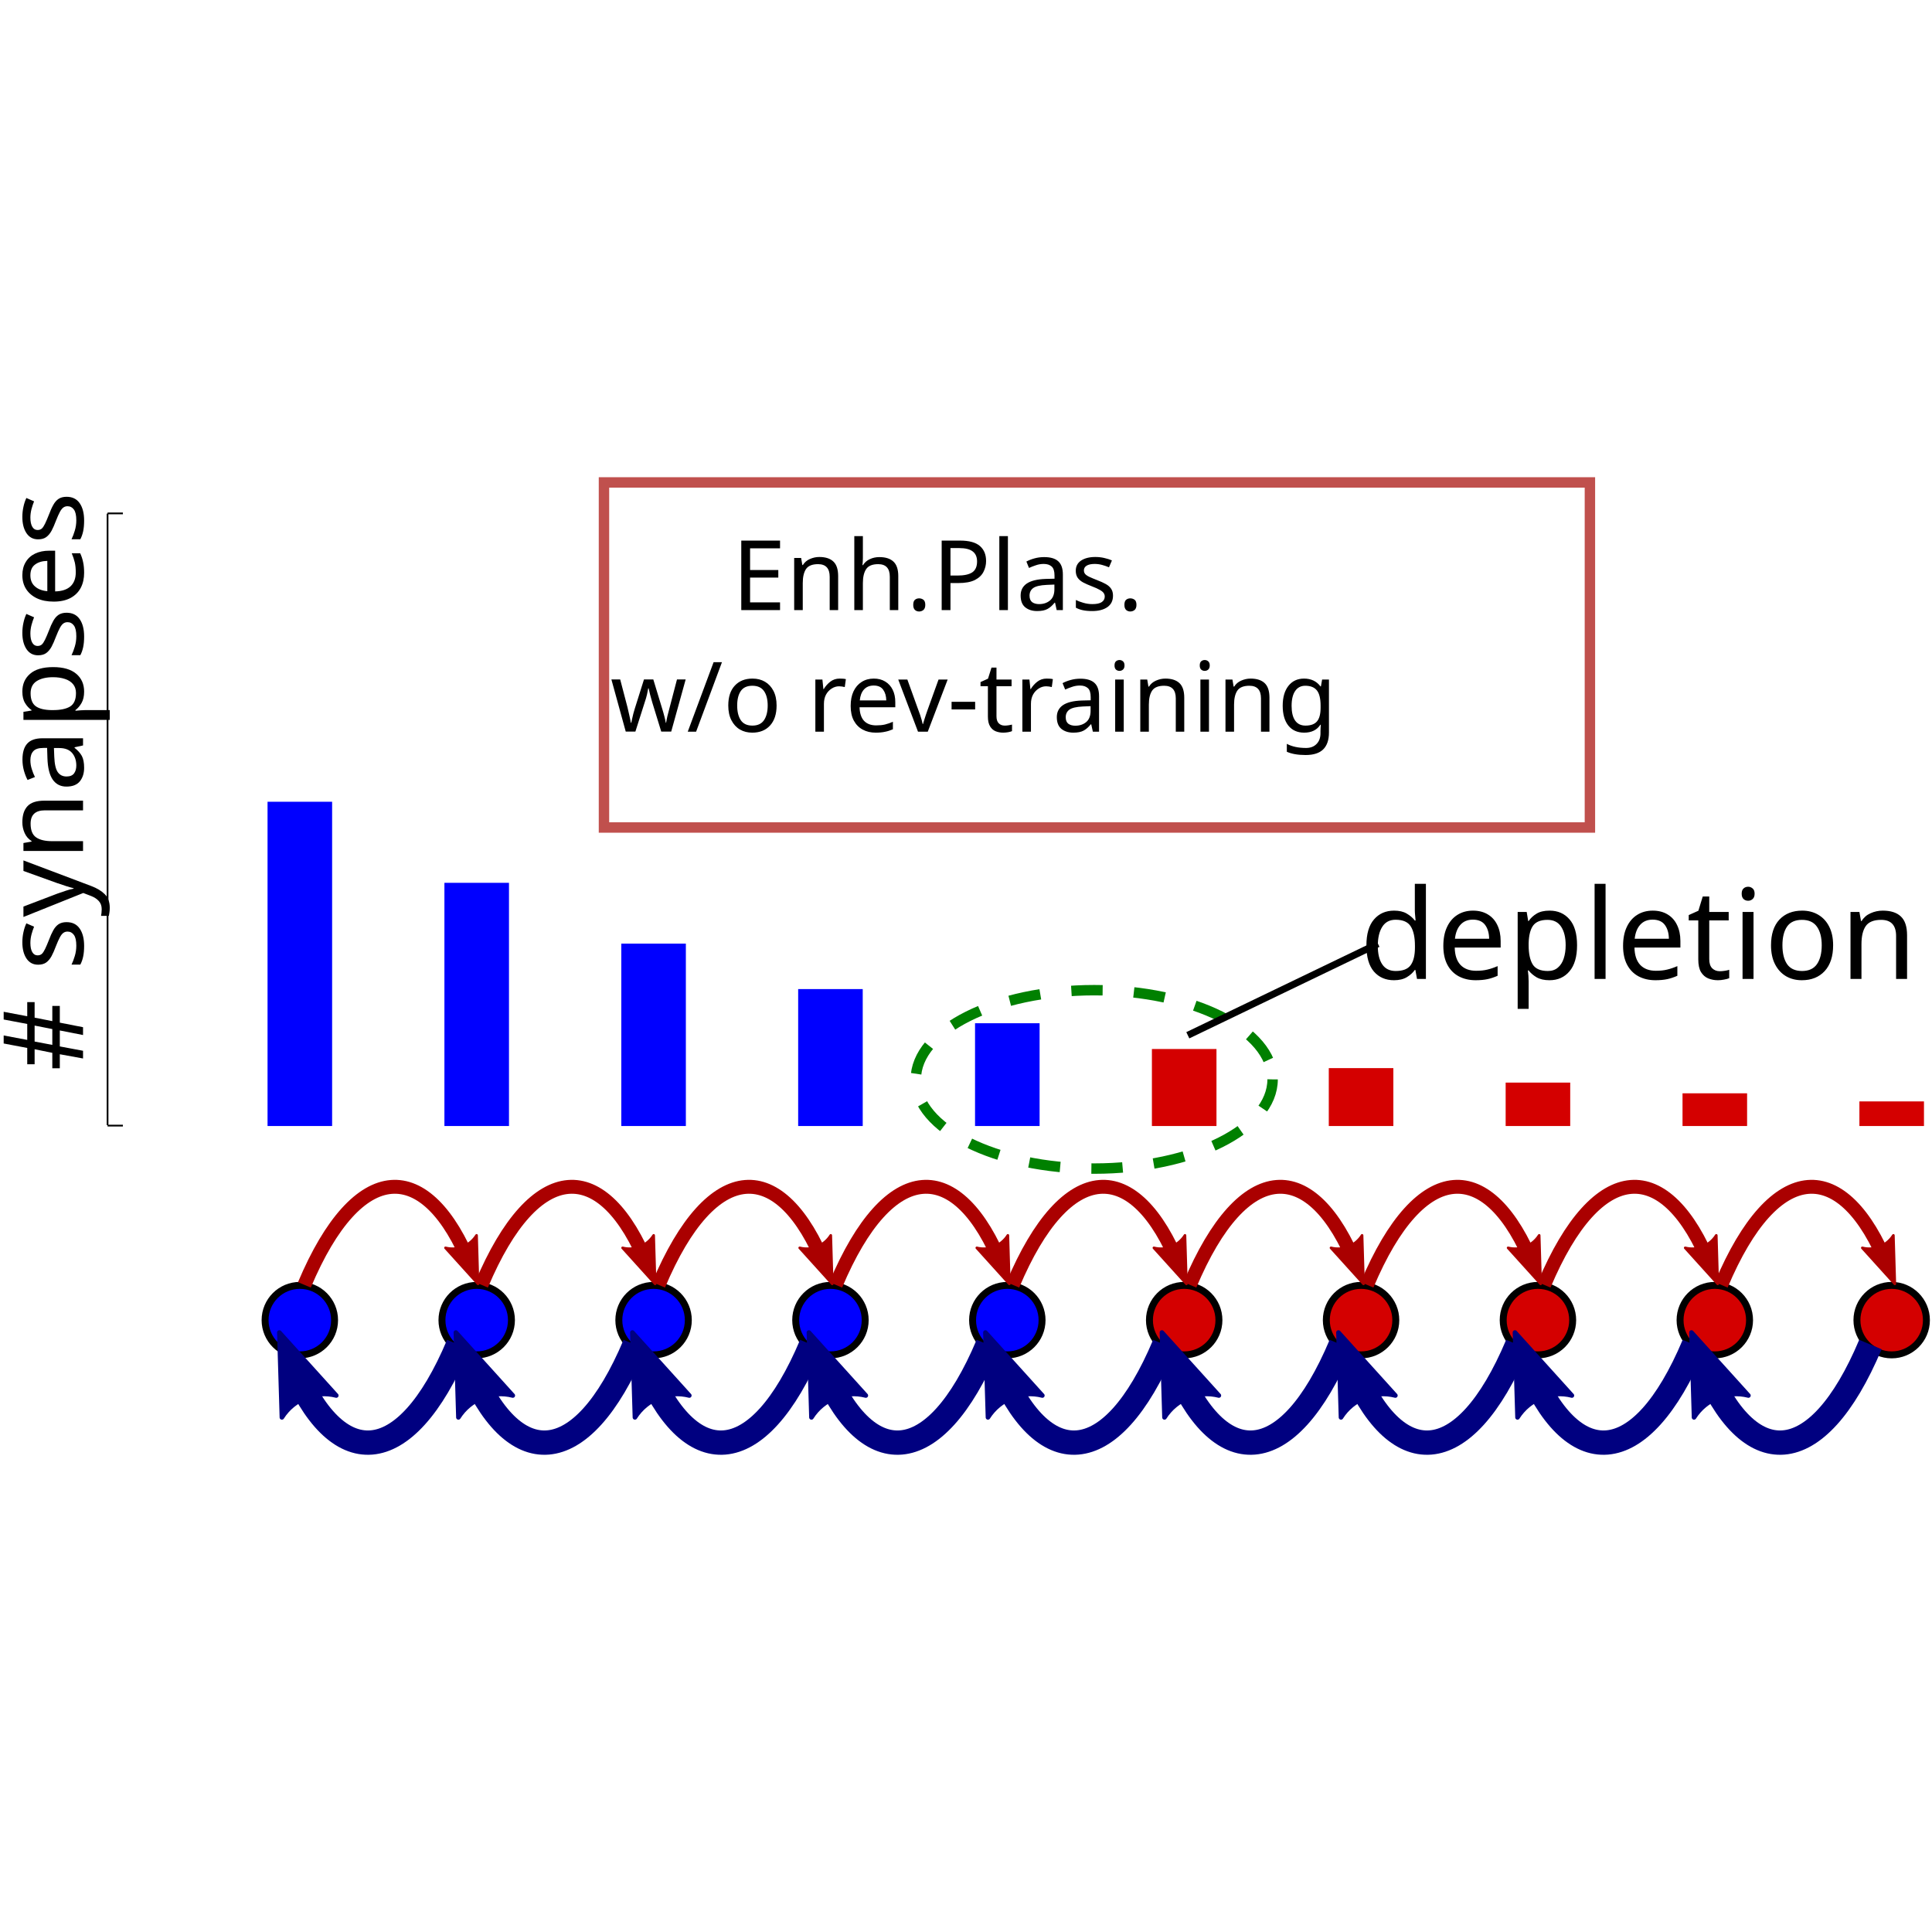
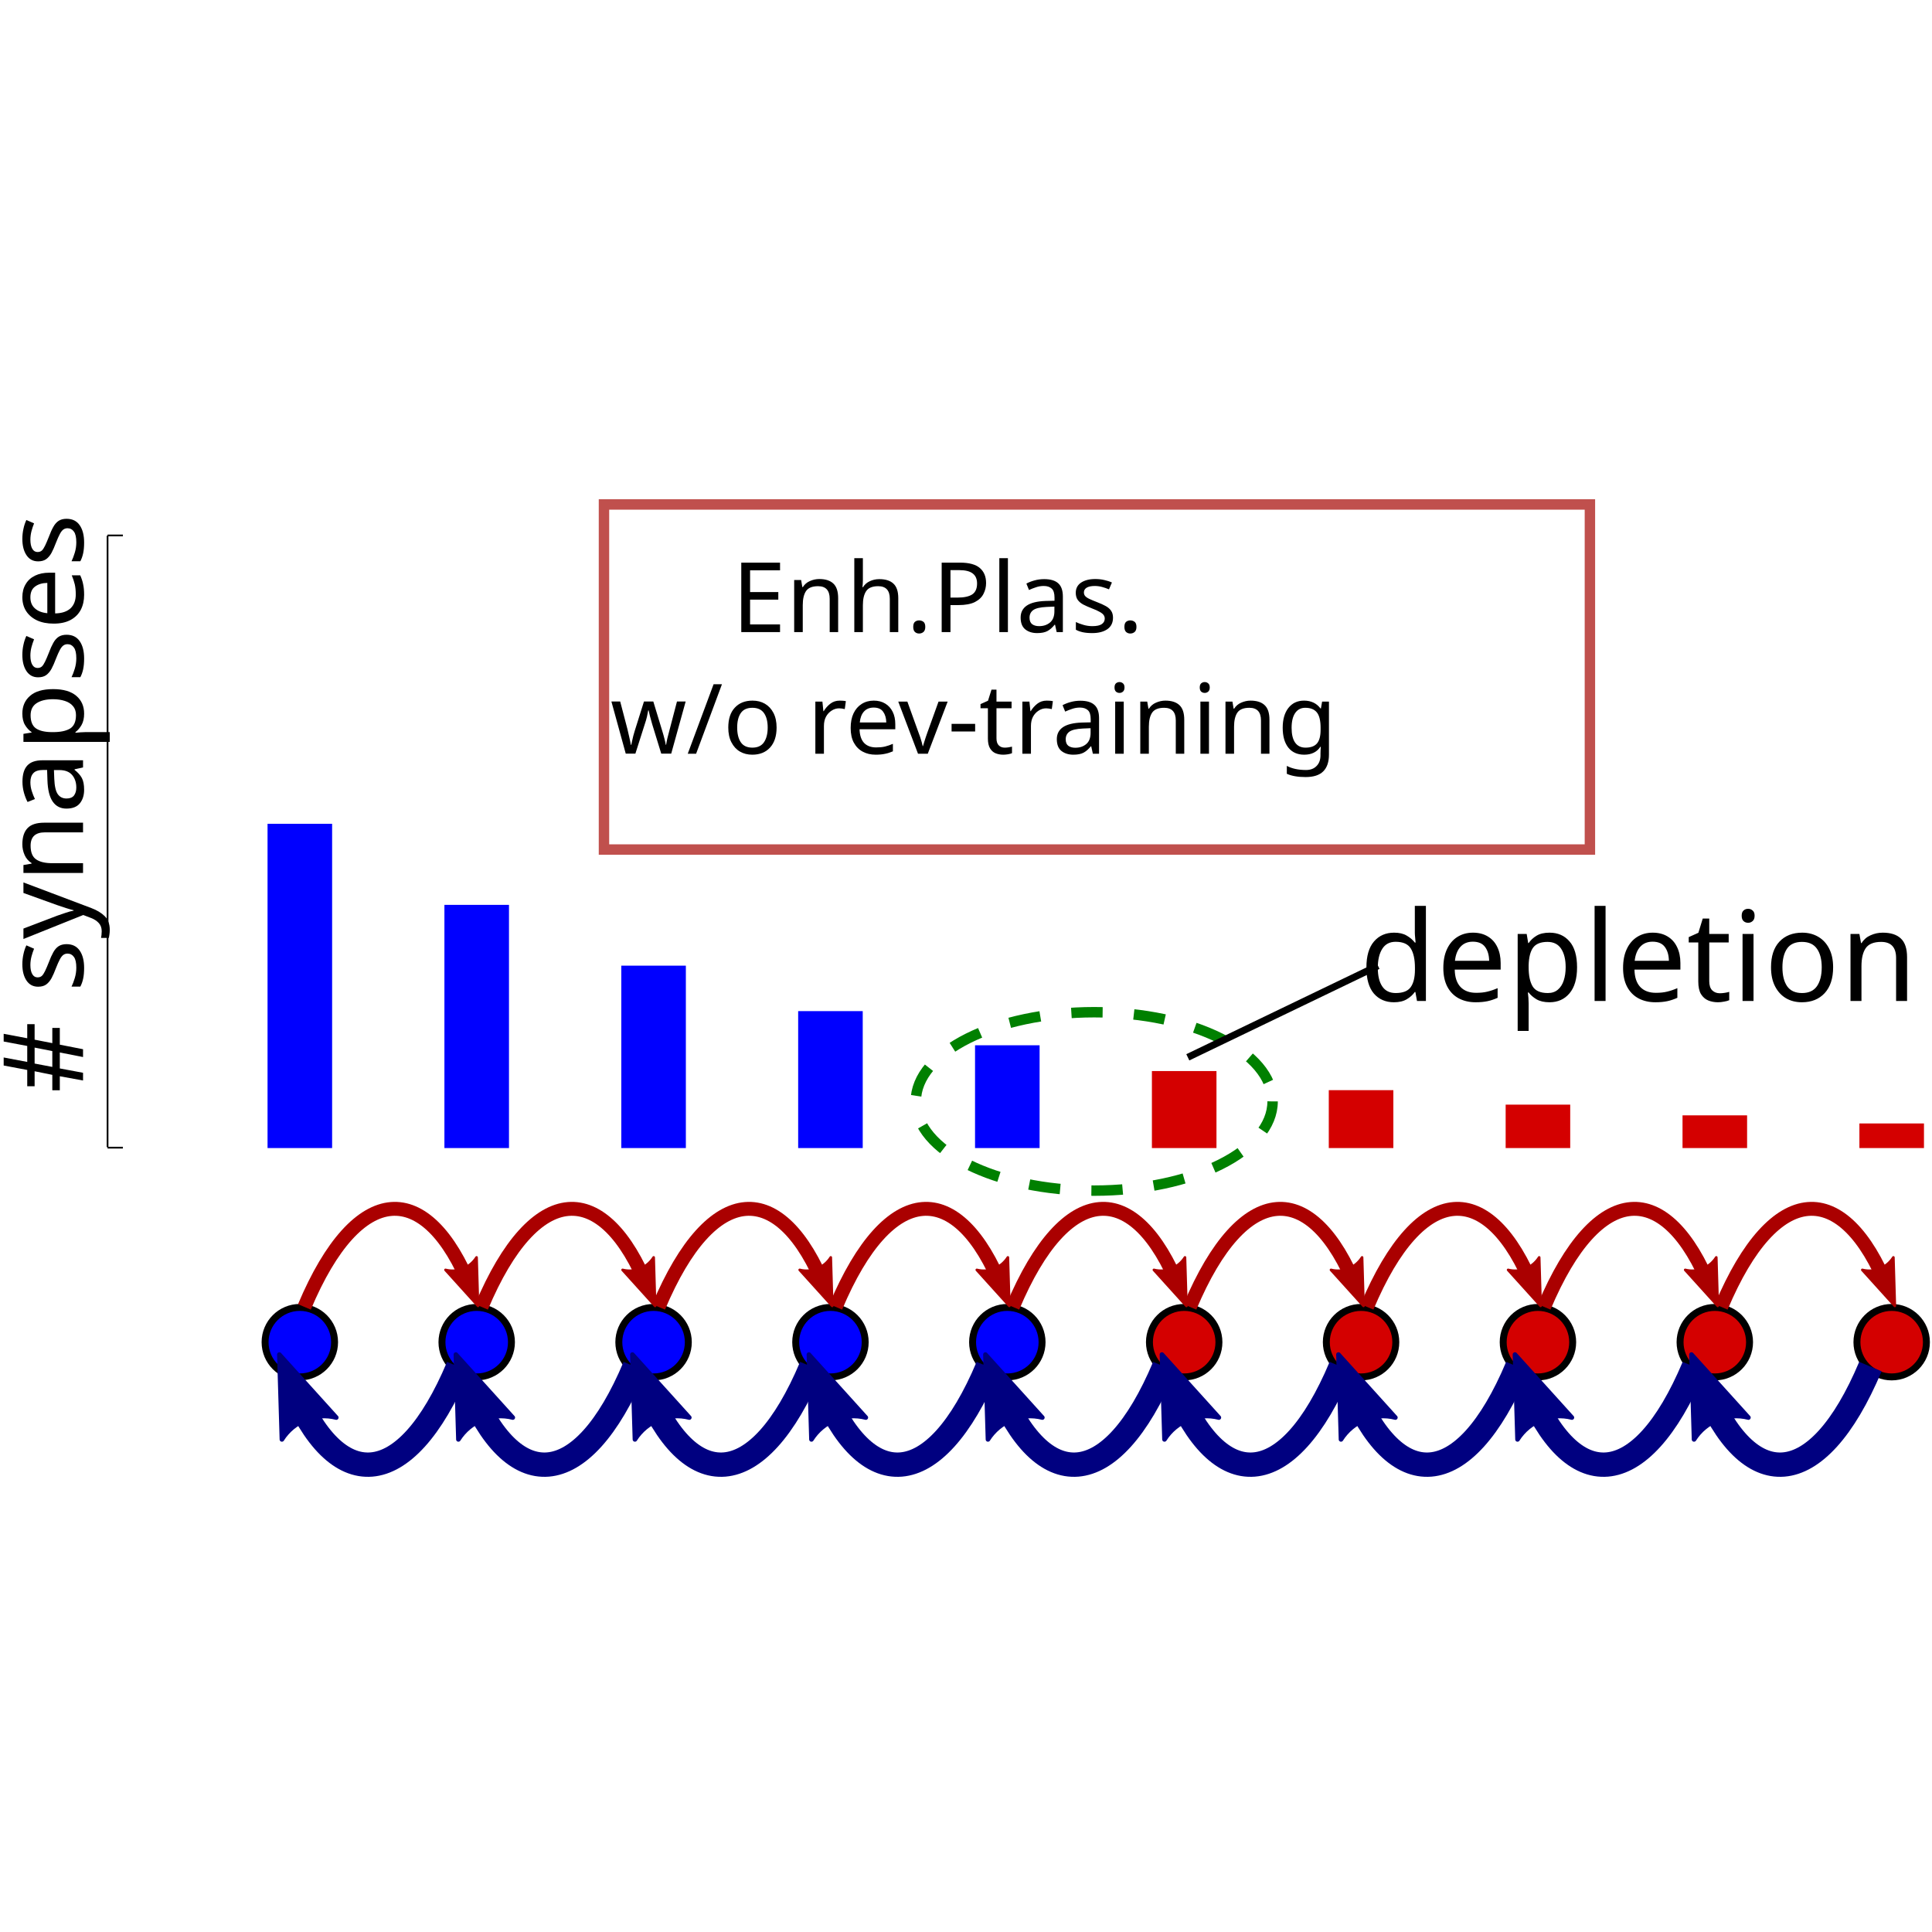
<svg xmlns="http://www.w3.org/2000/svg" width="278.043" height="278.043" id="svg2" version="1.1">
  <defs id="defs4">
    <marker orient="auto" refY="0" refX="0" id="Arrow2Send" style="overflow:visible">
      <path id="path4544" style="font-size:12px;fill-rule:evenodd;stroke-width:0.625;stroke-linejoin:round" d="M 8.719,4.034 -2.207,0.016 8.719,-4.002 c -1.745,2.372 -1.735,5.617 -6e-7,8.035 z" transform="matrix(-0.3,0,0,-0.3,0.69,0)" />
    </marker>
    <marker orient="auto" refY="0" refX="0" id="Arrow2Sstart" style="overflow:visible">
      <path id="path4541" style="font-size:12px;fill-rule:evenodd;stroke-width:0.625;stroke-linejoin:round" d="M 8.719,4.034 -2.207,0.016 8.719,-4.002 c -1.745,2.372 -1.735,5.617 -6e-7,8.035 z" transform="matrix(0.3,0,0,0.3,-0.69,0)" />
    </marker>
    <marker orient="auto" refY="0" refX="0" id="Arrow2Send-4" style="overflow:visible">
      <path id="path4544-5" style="font-size:12px;fill-rule:evenodd;stroke-width:0.625;stroke-linejoin:round" d="M 8.719,4.034 -2.207,0.016 8.719,-4.002 c -1.745,2.372 -1.735,5.617 -6e-7,8.035 z" transform="matrix(-0.3,0,0,-0.3,0.69,0)" />
    </marker>
    <marker orient="auto" refY="0" refX="0" id="Arrow2Send-3" style="overflow:visible">
      <path id="path4544-52" style="font-size:12px;fill-rule:evenodd;stroke-width:0.625;stroke-linejoin:round" d="M 8.719,4.034 -2.207,0.016 8.719,-4.002 c -1.745,2.372 -1.735,5.617 -6e-7,8.035 z" transform="matrix(-0.3,0,0,-0.3,0.69,0)" />
    </marker>
    <marker orient="auto" refY="0" refX="0" id="Arrow2Send-9" style="overflow:visible">
      <path id="path4544-4" style="font-size:12px;fill-rule:evenodd;stroke-width:0.625;stroke-linejoin:round" d="M 8.719,4.034 -2.207,0.016 8.719,-4.002 c -1.745,2.372 -1.735,5.617 -6e-7,8.035 z" transform="matrix(-0.3,0,0,-0.3,0.69,0)" />
    </marker>
    <marker orient="auto" refY="0" refX="0" id="Arrow2Send-0" style="overflow:visible">
      <path id="path4544-59" style="font-size:12px;fill-rule:evenodd;stroke-width:0.625;stroke-linejoin:round" d="M 8.719,4.034 -2.207,0.016 8.719,-4.002 c -1.745,2.372 -1.735,5.617 -6e-7,8.035 z" transform="matrix(-0.3,0,0,-0.3,0.69,0)" />
    </marker>
    <marker orient="auto" refY="0" refX="0" id="Arrow2Send-6" style="overflow:visible">
      <path id="path4544-594" style="font-size:12px;fill-rule:evenodd;stroke-width:0.625;stroke-linejoin:round" d="M 8.719,4.034 -2.207,0.016 8.719,-4.002 c -1.745,2.372 -1.735,5.617 -6e-7,8.035 z" transform="matrix(-0.3,0,0,-0.3,0.69,0)" />
    </marker>
    <marker orient="auto" refY="0" refX="0" id="Arrow2Send-43" style="overflow:visible">
      <path id="path4544-54" style="font-size:12px;fill-rule:evenodd;stroke-width:0.625;stroke-linejoin:round" d="M 8.719,4.034 -2.207,0.016 8.719,-4.002 c -1.745,2.372 -1.735,5.617 -6e-7,8.035 z" transform="matrix(-0.3,0,0,-0.3,0.69,0)" />
    </marker>
    <marker orient="auto" refY="0" refX="0" id="Arrow2Send-41" style="overflow:visible">
      <path id="path4544-6" style="font-size:12px;fill-rule:evenodd;stroke-width:0.625;stroke-linejoin:round" d="M 8.719,4.034 -2.207,0.016 8.719,-4.002 c -1.745,2.372 -1.735,5.617 -6e-7,8.035 z" transform="matrix(-0.3,0,0,-0.3,0.69,0)" />
    </marker>
    <marker orient="auto" refY="0" refX="0" id="Arrow2Send-1" style="overflow:visible">
      <path id="path4544-58" style="font-size:12px;fill-rule:evenodd;stroke-width:0.625;stroke-linejoin:round" d="M 8.719,4.034 -2.207,0.016 8.719,-4.002 c -1.745,2.372 -1.735,5.617 -6e-7,8.035 z" transform="matrix(-0.3,0,0,-0.3,0.69,0)" />
    </marker>
    <marker orient="auto" refY="0" refX="0" id="Arrow2Send-01" style="overflow:visible">
      <path id="path4544-40" style="font-size:12px;fill-rule:evenodd;stroke-width:0.625;stroke-linejoin:round" d="M 8.719,4.034 -2.207,0.016 8.719,-4.002 c -1.745,2.372 -1.735,5.617 -6e-7,8.035 z" transform="matrix(-0.3,0,0,-0.3,0.69,0)" />
    </marker>
    <marker orient="auto" refY="0" refX="0" id="Arrow2Send-91" style="overflow:visible">
      <path id="path4544-7" style="font-size:12px;fill-rule:evenodd;stroke-width:0.625;stroke-linejoin:round" d="M 8.719,4.034 -2.207,0.016 8.719,-4.002 c -1.745,2.372 -1.735,5.617 -6e-7,8.035 z" transform="matrix(-0.3,0,0,-0.3,0.69,0)" />
    </marker>
    <marker orient="auto" refY="0" refX="0" id="Arrow2Send-96" style="overflow:visible">
      <path id="path4544-8" style="font-size:12px;fill-rule:evenodd;stroke-width:0.625;stroke-linejoin:round" d="M 8.719,4.034 -2.207,0.016 8.719,-4.002 c -1.745,2.372 -1.735,5.617 -6e-7,8.035 z" transform="matrix(-0.3,0,0,-0.3,0.69,0)" />
    </marker>
    <marker orient="auto" refY="0" refX="0" id="Arrow2Send-30" style="overflow:visible">
      <path id="path4544-2" style="font-size:12px;fill-rule:evenodd;stroke-width:0.625;stroke-linejoin:round" d="M 8.719,4.034 -2.207,0.016 8.719,-4.002 c -1.745,2.372 -1.735,5.617 -6e-7,8.035 z" transform="matrix(-0.3,0,0,-0.3,0.69,0)" />
    </marker>
    <marker orient="auto" refY="0" refX="0" id="Arrow2Send-92" style="overflow:visible">
      <path id="path4544-24" style="font-size:12px;fill-rule:evenodd;stroke-width:0.625;stroke-linejoin:round" d="M 8.719,4.034 -2.207,0.016 8.719,-4.002 c -1.745,2.372 -1.735,5.617 -6e-7,8.035 z" transform="matrix(-0.3,0,0,-0.3,0.69,0)" />
    </marker>
    <marker orient="auto" refY="0" refX="0" id="Arrow2Send-8" style="overflow:visible">
      <path id="path4544-72" style="font-size:12px;fill-rule:evenodd;stroke-width:0.625;stroke-linejoin:round" d="M 8.719,4.034 -2.207,0.016 8.719,-4.002 c -1.745,2.372 -1.735,5.617 -6e-7,8.035 z" transform="matrix(-0.3,0,0,-0.3,0.69,0)" />
    </marker>
    <marker orient="auto" refY="0" refX="0" id="Arrow2Send-34" style="overflow:visible">
      <path id="path4544-3" style="font-size:12px;fill-rule:evenodd;stroke-width:0.625;stroke-linejoin:round" d="M 8.719,4.034 -2.207,0.016 8.719,-4.002 c -1.745,2.372 -1.735,5.617 -6e-7,8.035 z" transform="matrix(-0.3,0,0,-0.3,0.69,0)" />
    </marker>
    <marker orient="auto" refY="0" refX="0" id="Arrow2Send-32" style="overflow:visible">
      <path id="path4544-76" style="font-size:12px;fill-rule:evenodd;stroke-width:0.625;stroke-linejoin:round" d="M 8.719,4.034 -2.207,0.016 8.719,-4.002 c -1.745,2.372 -1.735,5.617 -6e-7,8.035 z" transform="matrix(-0.3,0,0,-0.3,0.69,0)" />
    </marker>
    <marker orient="auto" refY="0" refX="0" id="Arrow2Send-36" style="overflow:visible">
      <path id="path4544-9" style="font-size:12px;fill-rule:evenodd;stroke-width:0.625;stroke-linejoin:round" d="M 8.719,4.034 -2.207,0.016 8.719,-4.002 c -1.745,2.372 -1.735,5.617 -6e-7,8.035 z" transform="matrix(-0.3,0,0,-0.3,0.69,0)" />
    </marker>
    <marker orient="auto" refY="0" refX="0" id="Arrow2Send-33" style="overflow:visible">
      <path id="path4544-0" style="font-size:12px;fill-rule:evenodd;stroke-width:0.625;stroke-linejoin:round" d="M 8.719,4.034 -2.207,0.016 8.719,-4.002 c -1.745,2.372 -1.735,5.617 -6e-7,8.035 z" transform="matrix(-0.3,0,0,-0.3,0.69,0)" />
    </marker>
    <marker orient="auto" refY="0" refX="0" id="Arrow2SendM" style="overflow:visible">
      <path id="path3097" style="font-size:12px;fill:#aa0000;fill-rule:evenodd;stroke:#aa0000;stroke-width:0.625;stroke-linejoin:round" d="M 8.719,4.034 -2.207,0.016 8.719,-4.002 c -1.745,2.372 -1.735,5.617 -6e-7,8.035 z" transform="matrix(-0.3,0,0,-0.3,0.69,0)" />
    </marker>
    <marker orient="auto" refY="0" refX="0" id="Arrow2Sendg" style="overflow:visible">
      <path id="path3100" style="font-size:12px;fill:#aa0000;fill-rule:evenodd;stroke:#aa0000;stroke-width:0.625;stroke-linejoin:round" d="M 8.719,4.034 -2.207,0.016 8.719,-4.002 c -1.745,2.372 -1.735,5.617 -6e-7,8.035 z" transform="matrix(-0.3,0,0,-0.3,0.69,0)" />
    </marker>
    <marker orient="auto" refY="0" refX="0" id="Arrow2Send3" style="overflow:visible">
      <path id="path3103" style="font-size:12px;fill:#aa0000;fill-rule:evenodd;stroke:#aa0000;stroke-width:0.625;stroke-linejoin:round" d="M 8.719,4.034 -2.207,0.016 8.719,-4.002 c -1.745,2.372 -1.735,5.617 -6e-7,8.035 z" transform="matrix(-0.3,0,0,-0.3,0.69,0)" />
    </marker>
    <marker orient="auto" refY="0" refX="0" id="Arrow2Sends" style="overflow:visible">
      <path id="path3106" style="font-size:12px;fill:#aa0000;fill-rule:evenodd;stroke:#aa0000;stroke-width:0.625;stroke-linejoin:round" d="M 8.719,4.034 -2.207,0.016 8.719,-4.002 c -1.745,2.372 -1.735,5.617 -6e-7,8.035 z" transform="matrix(-0.3,0,0,-0.3,0.69,0)" />
    </marker>
    <marker orient="auto" refY="0" refX="0" id="Arrow2Sendz" style="overflow:visible">
      <path id="path3109" style="font-size:12px;fill:#aa0000;fill-rule:evenodd;stroke:#aa0000;stroke-width:0.625;stroke-linejoin:round" d="M 8.719,4.034 -2.207,0.016 8.719,-4.002 c -1.745,2.372 -1.735,5.617 -6e-7,8.035 z" transform="matrix(-0.3,0,0,-0.3,0.69,0)" />
    </marker>
    <marker orient="auto" refY="0" refX="0" id="Arrow2SendI" style="overflow:visible">
      <path id="path3112" style="font-size:12px;fill:#aa0000;fill-rule:evenodd;stroke:#aa0000;stroke-width:0.625;stroke-linejoin:round" d="M 8.719,4.034 -2.207,0.016 8.719,-4.002 c -1.745,2.372 -1.735,5.617 -6e-7,8.035 z" transform="matrix(-0.3,0,0,-0.3,0.69,0)" />
    </marker>
    <marker orient="auto" refY="0" refX="0" id="Arrow2Send7" style="overflow:visible">
      <path id="path3115" style="font-size:12px;fill:#aa0000;fill-rule:evenodd;stroke:#aa0000;stroke-width:0.625;stroke-linejoin:round" d="M 8.719,4.034 -2.207,0.016 8.719,-4.002 c -1.745,2.372 -1.735,5.617 -6e-7,8.035 z" transform="matrix(-0.3,0,0,-0.3,0.69,0)" />
    </marker>
    <marker orient="auto" refY="0" refX="0" id="Arrow2SendG" style="overflow:visible">
      <path id="path3118" style="font-size:12px;fill:#aa0000;fill-rule:evenodd;stroke:#aa0000;stroke-width:0.625;stroke-linejoin:round" d="M 8.719,4.034 -2.207,0.016 8.719,-4.002 c -1.745,2.372 -1.735,5.617 -6e-7,8.035 z" transform="matrix(-0.3,0,0,-0.3,0.69,0)" />
    </marker>
    <marker orient="auto" refY="0" refX="0" id="Arrow2SendJ" style="overflow:visible">
      <path id="path3121" style="font-size:12px;fill:#aa0000;fill-rule:evenodd;stroke:#aa0000;stroke-width:0.625;stroke-linejoin:round" d="M 8.719,4.034 -2.207,0.016 8.719,-4.002 c -1.745,2.372 -1.735,5.617 -6e-7,8.035 z" transform="matrix(-0.3,0,0,-0.3,0.69,0)" />
    </marker>
    <marker orient="auto" refY="0" refX="0" id="Arrow2Sendzk" style="overflow:visible">
      <path id="path3315" style="font-size:12px;fill:#000080;fill-rule:evenodd;stroke:#000080;stroke-width:0.625;stroke-linejoin:round" d="M 8.719,4.034 -2.207,0.016 8.719,-4.002 c -1.745,2.372 -1.735,5.617 -6e-7,8.035 z" transform="matrix(-0.3,0,0,-0.3,0.69,0)" />
    </marker>
    <marker orient="auto" refY="0" refX="0" id="Arrow2SendD" style="overflow:visible">
      <path id="path3318" style="font-size:12px;fill:#000080;fill-rule:evenodd;stroke:#000080;stroke-width:0.625;stroke-linejoin:round" d="M 8.719,4.034 -2.207,0.016 8.719,-4.002 c -1.745,2.372 -1.735,5.617 -6e-7,8.035 z" transform="matrix(-0.3,0,0,-0.3,0.69,0)" />
    </marker>
    <marker orient="auto" refY="0" refX="0" id="Arrow2SendO" style="overflow:visible">
      <path id="path3321" style="font-size:12px;fill:#000080;fill-rule:evenodd;stroke:#000080;stroke-width:0.625;stroke-linejoin:round" d="M 8.719,4.034 -2.207,0.016 8.719,-4.002 c -1.745,2.372 -1.735,5.617 -6e-7,8.035 z" transform="matrix(-0.3,0,0,-0.3,0.69,0)" />
    </marker>
    <marker orient="auto" refY="0" refX="0" id="Arrow2Sendu" style="overflow:visible">
      <path id="path3324" style="font-size:12px;fill:#000080;fill-rule:evenodd;stroke:#000080;stroke-width:0.625;stroke-linejoin:round" d="M 8.719,4.034 -2.207,0.016 8.719,-4.002 c -1.745,2.372 -1.735,5.617 -6e-7,8.035 z" transform="matrix(-0.3,0,0,-0.3,0.69,0)" />
    </marker>
    <marker orient="auto" refY="0" refX="0" id="Arrow2Sendd" style="overflow:visible">
      <path id="path3327" style="font-size:12px;fill:#000080;fill-rule:evenodd;stroke:#000080;stroke-width:0.625;stroke-linejoin:round" d="M 8.719,4.034 -2.207,0.016 8.719,-4.002 c -1.745,2.372 -1.735,5.617 -6e-7,8.035 z" transform="matrix(-0.3,0,0,-0.3,0.69,0)" />
    </marker>
    <marker orient="auto" refY="0" refX="0" id="Arrow2Send9" style="overflow:visible">
      <path id="path3330" style="font-size:12px;fill:#000080;fill-rule:evenodd;stroke:#000080;stroke-width:0.625;stroke-linejoin:round" d="M 8.719,4.034 -2.207,0.016 8.719,-4.002 c -1.745,2.372 -1.735,5.617 -6e-7,8.035 z" transform="matrix(-0.3,0,0,-0.3,0.69,0)" />
    </marker>
    <marker orient="auto" refY="0" refX="0" id="Arrow2SendI1" style="overflow:visible">
      <path id="path3333" style="font-size:12px;fill:#000080;fill-rule:evenodd;stroke:#000080;stroke-width:0.625;stroke-linejoin:round" d="M 8.719,4.034 -2.207,0.016 8.719,-4.002 c -1.745,2.372 -1.735,5.617 -6e-7,8.035 z" transform="matrix(-0.3,0,0,-0.3,0.69,0)" />
    </marker>
    <marker orient="auto" refY="0" refX="0" id="Arrow2Senda" style="overflow:visible">
      <path id="path3336" style="font-size:12px;fill:#000080;fill-rule:evenodd;stroke:#000080;stroke-width:0.625;stroke-linejoin:round" d="M 8.719,4.034 -2.207,0.016 8.719,-4.002 c -1.745,2.372 -1.735,5.617 -6e-7,8.035 z" transform="matrix(-0.3,0,0,-0.3,0.69,0)" />
    </marker>
    <marker orient="auto" refY="0" refX="0" id="Arrow2SendaN" style="overflow:visible">
      <path id="path3339" style="font-size:12px;fill:#000080;fill-rule:evenodd;stroke:#000080;stroke-width:0.625;stroke-linejoin:round" d="M 8.719,4.034 -2.207,0.016 8.719,-4.002 c -1.745,2.372 -1.735,5.617 -6e-7,8.035 z" transform="matrix(-0.3,0,0,-0.3,0.69,0)" />
    </marker>
    <marker orient="auto" refY="0" refX="0" id="Arrow2Send-33d2" style="overflow:visible">
      <path id="path5288" style="font-size:12px;fill:#008000;fill-rule:evenodd;stroke:#008000;stroke-width:0.625;stroke-linejoin:round" d="M 8.719,4.034 -2.207,0.016 8.719,-4.002 c -1.745,2.372 -1.735,5.617 -6e-7,8.035 z" transform="matrix(-0.3,0,0,-0.3,0.69,0)" />
    </marker>
    <marker orient="auto" refY="0" refX="0" id="Arrow2Send-337r" style="overflow:visible">
      <path id="path5291" style="font-size:12px;fill:#008000;fill-rule:evenodd;stroke:#008000;stroke-width:0.625;stroke-linejoin:round" d="M 8.719,4.034 -2.207,0.016 8.719,-4.002 c -1.745,2.372 -1.735,5.617 -6e-7,8.035 z" transform="matrix(-0.3,0,0,-0.3,0.69,0)" />
    </marker>
    <marker orient="auto" refY="0" refX="0" id="Arrow2Send-33Jk" style="overflow:visible">
      <path id="path5285" style="font-size:12px;fill:#008000;fill-rule:evenodd;stroke:#008000;stroke-width:0.625;stroke-linejoin:round" d="M 8.719,4.034 -2.207,0.016 8.719,-4.002 c -1.745,2.372 -1.735,5.617 -6e-7,8.035 z" transform="matrix(-0.3,0,0,-0.3,0.69,0)" />
    </marker>
    <marker orient="auto" refY="0" refX="0" id="Arrow2Send-33V0" style="overflow:visible">
      <path id="path5294" style="font-size:12px;fill:#008000;fill-rule:evenodd;stroke:#008000;stroke-width:0.625;stroke-linejoin:round" d="M 8.719,4.034 -2.207,0.016 8.719,-4.002 c -1.745,2.372 -1.735,5.617 -6e-7,8.035 z" transform="matrix(-0.3,0,0,-0.3,0.69,0)" />
    </marker>
  </defs>
  <g id="layer1" transform="translate(-106.3657,-251.6316)">
    <g id="g3141" transform="translate(6.917985,0.6845933)">
-       <path d="m 190,347.362 a 5,5 0 0 1 -5,5 5,5 0 0 1 -5,-5 5,5 0 0 1 5,-5 5,5 0 0 1 5,5 z" id="path2994-3-2-1" style="fill:#d40000;stroke:#000000;stroke-width:1;stroke-linecap:round;stroke-linejoin:round;stroke-miterlimit:4;stroke-dasharray:none;stroke-dashoffset:0" transform="matrix(-1,0,0,1,556.6883,93.57143)" />
-       <path d="m 190,347.362 a 5,5 0 0 1 -5,5 5,5 0 0 1 -5,-5 5,5 0 0 1 5,-5 5,5 0 0 1 5,5 z" id="path2994-3-2-7" style="fill:#d40000;stroke:#000000;stroke-width:1;stroke-linecap:round;stroke-linejoin:round;stroke-miterlimit:4;stroke-dasharray:none;stroke-dashoffset:0" transform="matrix(-1,0,0,1,531.2338,93.57143)" />
-       <path d="m 190,347.362 a 5,5 0 0 1 -5,5 5,5 0 0 1 -5,-5 5,5 0 0 1 5,-5 5,5 0 0 1 5,5 z" id="path2994-3-2-4" style="fill:#d40000;stroke:#000000;stroke-width:1;stroke-linecap:round;stroke-linejoin:round;stroke-miterlimit:4;stroke-dasharray:none;stroke-dashoffset:0" transform="matrix(-1,0,0,1,480.3247,93.57143)" />
-       <path d="m 190,347.362 a 5,5 0 0 1 -5,5 5,5 0 0 1 -5,-5 5,5 0 0 1 5,-5 5,5 0 0 1 5,5 z" id="path2994-3-2-0" style="fill:#d40000;stroke:#000000;stroke-width:1;stroke-linecap:round;stroke-linejoin:round;stroke-miterlimit:4;stroke-dasharray:none;stroke-dashoffset:0" transform="matrix(-1,0,0,1,505.7792,93.57143)" />
-       <path d="m 190,347.362 a 5,5 0 0 1 -5,5 5,5 0 0 1 -5,-5 5,5 0 0 1 5,-5 5,5 0 0 1 5,5 z" id="path2994-3-2-9" style="fill:#d40000;stroke:#000000;stroke-width:1;stroke-linecap:round;stroke-linejoin:round;stroke-miterlimit:4;stroke-dasharray:none;stroke-dashoffset:0" transform="matrix(-1,0,0,1,454.8701,93.57143)" />
-       <path d="m 190,347.362 a 5,5 0 0 1 -5,5 5,5 0 0 1 -5,-5 5,5 0 0 1 5,-5 5,5 0 0 1 5,5 z" id="path2994-4" style="fill:#0000ff;stroke:#000000;stroke-width:1;stroke-linecap:round;stroke-linejoin:round;stroke-miterlimit:4;stroke-dasharray:none;stroke-dashoffset:0" transform="matrix(-1,0,0,1,327.5974,93.57143)" />
-       <path d="m 190,347.362 a 5,5 0 0 1 -5,5 5,5 0 0 1 -5,-5 5,5 0 0 1 5,-5 5,5 0 0 1 5,5 z" id="path2994-8" style="fill:#0000ff;stroke:#000000;stroke-width:1;stroke-linecap:round;stroke-linejoin:round;stroke-miterlimit:4;stroke-dasharray:none;stroke-dashoffset:0" transform="matrix(-1,0,0,1,353.0519,93.57143)" />
-       <path d="m 190,347.362 a 5,5 0 0 1 -5,5 5,5 0 0 1 -5,-5 5,5 0 0 1 5,-5 5,5 0 0 1 5,5 z" id="path2994-82" style="fill:#0000ff;stroke:#000000;stroke-width:1;stroke-linecap:round;stroke-linejoin:round;stroke-miterlimit:4;stroke-dasharray:none;stroke-dashoffset:0" transform="matrix(-1,0,0,1,378.5065,93.57143)" />
-       <path d="m 190,347.362 a 5,5 0 0 1 -5,5 5,5 0 0 1 -5,-5 5,5 0 0 1 5,-5 5,5 0 0 1 5,5 z" id="path2994-45" style="fill:#0000ff;stroke:#000000;stroke-width:1;stroke-linecap:round;stroke-linejoin:round;stroke-miterlimit:4;stroke-dasharray:none;stroke-dashoffset:0" transform="matrix(-1,0,0,1,403.961,93.57143)" />
-       <path d="m 190,347.362 a 5,5 0 0 1 -5,5 5,5 0 0 1 -5,-5 5,5 0 0 1 5,-5 5,5 0 0 1 5,5 z" id="path2994-5" style="fill:#0000ff;stroke:#000000;stroke-width:1;stroke-linecap:round;stroke-linejoin:round;stroke-miterlimit:4;stroke-dasharray:none;stroke-dashoffset:0" transform="matrix(-1,0,0,1,429.4156,93.57143)" />
-       <path id="path5894-5" d="m 143.256,435.86 c 7.696,-18.279 17.625,-18.423 23.968,-2.651" style="fill:none;stroke:#aa0000;stroke-width:2;stroke-linecap:butt;stroke-linejoin:miter;stroke-miterlimit:4;stroke-opacity:1;stroke-dasharray:none;marker-end:url(#Arrow2Sendz)" />
-       <path id="path5894-5-4" d="m 347.157,435.86 c 7.696,-18.279 17.625,-18.423 23.968,-2.651" style="fill:none;stroke:#aa0000;stroke-width:2;stroke-linecap:butt;stroke-linejoin:miter;stroke-miterlimit:4;stroke-opacity:1;stroke-dasharray:none;marker-end:url(#Arrow2Sends)" />
-       <path id="path5894-5-9" d="m 321.669,435.86 c 7.696,-18.279 17.625,-18.423 23.968,-2.651" style="fill:none;stroke:#aa0000;stroke-width:2;stroke-linecap:butt;stroke-linejoin:miter;stroke-miterlimit:4;stroke-opacity:1;stroke-dasharray:none;marker-end:url(#Arrow2Sendg)" />
-       <path id="path5894-5-93" d="m 296.182,435.86 c 7.696,-18.279 17.625,-18.423 23.968,-2.651" style="fill:none;stroke:#aa0000;stroke-width:2;stroke-linecap:butt;stroke-linejoin:miter;stroke-miterlimit:4;stroke-opacity:1;stroke-dasharray:none;marker-end:url(#Arrow2SendJ)" />
-       <path id="path5894-5-48" d="m 270.694,435.86 c 7.696,-18.279 17.625,-18.423 23.968,-2.651" style="fill:none;stroke:#aa0000;stroke-width:2;stroke-linecap:butt;stroke-linejoin:miter;stroke-miterlimit:4;stroke-opacity:1;stroke-dasharray:none;marker-end:url(#Arrow2SendG)" />
-       <path id="path5894-5-8" d="m 245.206,435.86 c 7.696,-18.279 17.625,-18.423 23.968,-2.651" style="fill:none;stroke:#aa0000;stroke-width:2;stroke-linecap:butt;stroke-linejoin:miter;stroke-miterlimit:4;stroke-opacity:1;stroke-dasharray:none;marker-end:url(#Arrow2SendM)" />
-       <path id="path5894-5-2" d="m 219.719,435.86 c 7.696,-18.279 17.625,-18.423 23.968,-2.651" style="fill:none;stroke:#aa0000;stroke-width:2;stroke-linecap:butt;stroke-linejoin:miter;stroke-miterlimit:4;stroke-opacity:1;stroke-dasharray:none;marker-end:url(#Arrow2Send3)" />
-       <path id="path5894-5-98" d="m 194.231,435.86 c 7.696,-18.279 17.625,-18.423 23.968,-2.651" style="fill:none;stroke:#aa0000;stroke-width:2;stroke-linecap:butt;stroke-linejoin:miter;stroke-miterlimit:4;stroke-opacity:1;stroke-dasharray:none;marker-end:url(#Arrow2SendI)" />
-       <path id="path5894-5-49" d="m 168.743,435.86 c 7.696,-18.279 17.625,-18.423 23.968,-2.651" style="fill:none;stroke:#aa0000;stroke-width:2;stroke-linecap:butt;stroke-linejoin:miter;stroke-miterlimit:4;stroke-opacity:1;stroke-dasharray:none;marker-end:url(#Arrow2Send7)" />
-       <path id="path5894-5-1" d="m 165.399,444.446 c -7.696,18.279 -17.625,18.423 -23.968,2.651" style="fill:none;stroke:#000080;stroke-width:3.5;stroke-linecap:butt;stroke-linejoin:miter;stroke-miterlimit:4;stroke-opacity:1;stroke-dasharray:none;stroke-dashoffset:0;marker-end:url(#Arrow2SendD)" />
-       <path id="path5894-5-1-1" d="m 368.626,444.446 c -7.696,18.279 -17.625,18.423 -23.968,2.651" style="fill:none;stroke:#000080;stroke-width:3.5;stroke-linecap:butt;stroke-linejoin:miter;stroke-miterlimit:4;stroke-opacity:1;stroke-dasharray:none;stroke-dashoffset:0;marker-end:url(#Arrow2Senda)" />
-       <path id="path5894-5-1-19" d="m 343.223,444.446 c -7.696,18.279 -17.625,18.423 -23.968,2.651" style="fill:none;stroke:#000080;stroke-width:3.5;stroke-linecap:butt;stroke-linejoin:miter;stroke-miterlimit:4;stroke-opacity:1;stroke-dasharray:none;stroke-dashoffset:0;marker-end:url(#Arrow2Sendd)" />
-       <path id="path5894-5-1-0" d="m 317.819,444.446 c -7.696,18.279 -17.625,18.423 -23.968,2.651" style="fill:none;stroke:#000080;stroke-width:3.5;stroke-linecap:butt;stroke-linejoin:miter;stroke-miterlimit:4;stroke-opacity:1;stroke-dasharray:none;stroke-dashoffset:0;marker-end:url(#Arrow2SendI1)" />
-       <path id="path5894-5-1-8" d="m 292.416,444.446 c -7.696,18.279 -17.625,18.423 -23.968,2.651" style="fill:none;stroke:#000080;stroke-width:3.5;stroke-linecap:butt;stroke-linejoin:miter;stroke-miterlimit:4;stroke-opacity:1;stroke-dasharray:none;stroke-dashoffset:0;marker-end:url(#Arrow2SendO)" />
-       <path id="path5894-5-1-9" d="m 267.013,444.446 c -7.696,18.279 -17.625,18.423 -23.968,2.651" style="fill:none;stroke:#000080;stroke-width:3.5;stroke-linecap:butt;stroke-linejoin:miter;stroke-miterlimit:4;stroke-opacity:1;stroke-dasharray:none;stroke-dashoffset:0;marker-end:url(#Arrow2Sendu)" />
-       <path id="path5894-5-1-95" d="m 241.609,444.446 c -7.696,18.279 -17.625,18.423 -23.968,2.651" style="fill:none;stroke:#000080;stroke-width:3.5;stroke-linecap:butt;stroke-linejoin:miter;stroke-miterlimit:4;stroke-opacity:1;stroke-dasharray:none;stroke-dashoffset:0;marker-end:url(#Arrow2Sendzk)" />
-       <path id="path5894-5-1-191" d="m 216.206,444.446 c -7.696,18.279 -17.625,18.423 -23.968,2.651" style="fill:none;stroke:#000080;stroke-width:3.5;stroke-linecap:butt;stroke-linejoin:miter;stroke-miterlimit:4;stroke-opacity:1;stroke-dasharray:none;stroke-dashoffset:0;marker-end:url(#Arrow2Send9)" />
-       <path id="path5894-5-1-15" d="m 190.802,444.446 c -7.696,18.279 -17.625,18.423 -23.968,2.651" style="fill:none;stroke:#000080;stroke-width:3.5;stroke-linecap:butt;stroke-linejoin:miter;stroke-miterlimit:4;stroke-opacity:1;stroke-dasharray:none;stroke-dashoffset:0;marker-end:url(#Arrow2SendaN)" />
-       <path d="m 114.927,324.832 2.208,0" style="fill:none;stroke:#000000;stroke-width:0.25;stroke-linecap:butt;stroke-linejoin:round;stroke-miterlimit:10;stroke-opacity:1;stroke-dasharray:none" id="path150" />
-       <path d="m 114.927,412.873 0,-88.012" style="fill:none;stroke:#000000;stroke-width:0.25;stroke-linecap:butt;stroke-linejoin:round;stroke-miterlimit:10;stroke-opacity:1;stroke-dasharray:none" id="path176" />
-       <path d="m 114.927,412.941 2.208,0" style="fill:none;stroke:#000000;stroke-width:0.25;stroke-linecap:butt;stroke-linejoin:round;stroke-miterlimit:10;stroke-opacity:1;stroke-dasharray:none" id="path150-1" />
-       <path d="m 137.952,412.998 9.292,0 0,-46.667 -9.292,0 0,46.667 z" style="fill:#0000ff;fill-opacity:1;fill-rule:evenodd;stroke:none" id="path186" />
-       <path d="m 163.406,412.998 9.292,0 0,-35 -9.292,0 0,35 z" style="fill:#0000ff;fill-opacity:1;fill-rule:evenodd;stroke:none" id="path190" />
-       <path d="m 188.861,412.998 9.292,0 0,-26.25 -9.292,0 0,26.25 z" style="fill:#0000ff;fill-opacity:1;fill-rule:evenodd;stroke:none" id="path194" />
-       <path d="m 214.315,412.998 9.292,0 0,-19.708 -9.292,0 0,19.708 z" style="fill:#0000ff;fill-opacity:1;fill-rule:evenodd;stroke:none" id="path198" />
-       <path d="m 239.77,412.998 9.292,0 0,-14.792 -9.292,0 0,14.792 z" style="fill:#0000ff;fill-opacity:1;fill-rule:evenodd;stroke:none" id="path202" />
-       <path d="m 265.224,412.998 9.292,0 0,-11.083 -9.292,0 0,11.083 z" style="fill:#d40000;fill-opacity:1;fill-rule:evenodd;stroke:none" id="path206" />
-       <path d="m 290.679,412.998 9.292,0 0,-8.333 -9.292,0 0,8.333 z" style="fill:#d40000;fill-opacity:1;fill-rule:evenodd;stroke:none" id="path210" />
-       <path d="m 316.133,412.998 9.292,0 0,-6.25 -9.292,0 0,6.25 z" style="fill:#d40000;fill-opacity:1;fill-rule:evenodd;stroke:none" id="path214" />
-       <path d="m 341.588,412.998 9.292,0 0,-4.708 -9.292,0 0,4.708 z" style="fill:#d40000;fill-opacity:1;fill-rule:evenodd;stroke:none" id="path218" />
-       <path d="m 367.043,412.998 9.292,0 0,-3.542 -9.292,0 0,3.542 z" style="fill:#d40000;fill-opacity:1;fill-rule:evenodd;stroke:none" id="path222" />
-       <text id="text2993-8" y="338.747" x="257.787" style="font-size:20px;font-style:normal;font-weight:normal;text-align:center;line-height:125%;letter-spacing:0px;word-spacing:0px;text-anchor:middle;fill:#000000;fill-opacity:1;stroke:none;font-family:Sans" xml:space="preserve">
-         <tspan style="font-size:14px" y="338.747" x="257.787" id="tspan2995-2">Enh.Plas.</tspan>
-         <tspan style="font-size:14px" id="tspan2997-4" y="356.247" x="257.787">w/o rev-training</tspan>
+       <circle id="path2994-3-2-1" style="fill:#d40000;stroke:#000000;stroke-width:1;stroke-linecap:round;stroke-linejoin:round;stroke-miterlimit:4;stroke-dasharray:none;stroke-dashoffset:0" transform="scale(-1,1)" cx="-371.688" cy="444.105" r="5" />
+       <circle id="path2994-3-2-7" style="fill:#d40000;stroke:#000000;stroke-width:1;stroke-linecap:round;stroke-linejoin:round;stroke-miterlimit:4;stroke-dasharray:none;stroke-dashoffset:0" transform="scale(-1,1)" cx="-346.234" cy="444.105" r="5" />
+       <circle id="path2994-3-2-4" style="fill:#d40000;stroke:#000000;stroke-width:1;stroke-linecap:round;stroke-linejoin:round;stroke-miterlimit:4;stroke-dasharray:none;stroke-dashoffset:0" transform="scale(-1,1)" cx="-295.325" cy="444.105" r="5" />
+       <circle id="path2994-3-2-0" style="fill:#d40000;stroke:#000000;stroke-width:1;stroke-linecap:round;stroke-linejoin:round;stroke-miterlimit:4;stroke-dasharray:none;stroke-dashoffset:0" transform="scale(-1,1)" cx="-320.779" cy="444.105" r="5" />
+       <circle id="path2994-3-2-9" style="fill:#d40000;stroke:#000000;stroke-width:1;stroke-linecap:round;stroke-linejoin:round;stroke-miterlimit:4;stroke-dasharray:none;stroke-dashoffset:0" transform="scale(-1,1)" cx="-269.87" cy="444.105" r="5" />
+       <circle id="path2994-4" style="fill:#0000ff;stroke:#000000;stroke-width:1;stroke-linecap:round;stroke-linejoin:round;stroke-miterlimit:4;stroke-dasharray:none;stroke-dashoffset:0" transform="scale(-1,1)" cx="-142.597" cy="444.105" r="5" />
+       <circle id="path2994-8" style="fill:#0000ff;stroke:#000000;stroke-width:1;stroke-linecap:round;stroke-linejoin:round;stroke-miterlimit:4;stroke-dasharray:none;stroke-dashoffset:0" transform="scale(-1,1)" cx="-168.052" cy="444.105" r="5" />
+       <circle id="path2994-82" style="fill:#0000ff;stroke:#000000;stroke-width:1;stroke-linecap:round;stroke-linejoin:round;stroke-miterlimit:4;stroke-dasharray:none;stroke-dashoffset:0" transform="scale(-1,1)" cx="-193.506" cy="444.105" r="5" />
+       <circle id="path2994-45" style="fill:#0000ff;stroke:#000000;stroke-width:1;stroke-linecap:round;stroke-linejoin:round;stroke-miterlimit:4;stroke-dasharray:none;stroke-dashoffset:0" transform="scale(-1,1)" cx="-218.961" cy="444.105" r="5" />
+       <circle id="path2994-5" style="fill:#0000ff;stroke:#000000;stroke-width:1;stroke-linecap:round;stroke-linejoin:round;stroke-miterlimit:4;stroke-dasharray:none;stroke-dashoffset:0" transform="scale(-1,1)" cx="-244.416" cy="444.105" r="5" />
+       <path id="path5894-5" d="m 143.256,439.032 c 7.696,-18.279 17.625,-18.423 23.968,-2.651" style="fill:none;stroke:#aa0000;stroke-width:2;stroke-linecap:butt;stroke-linejoin:miter;stroke-miterlimit:4;stroke-dasharray:none;stroke-opacity:1;marker-end:url(#Arrow2Sendz)" />
+       <path id="path5894-5-4" d="m 347.157,439.032 c 7.696,-18.279 17.625,-18.423 23.968,-2.651" style="fill:none;stroke:#aa0000;stroke-width:2;stroke-linecap:butt;stroke-linejoin:miter;stroke-miterlimit:4;stroke-dasharray:none;stroke-opacity:1;marker-end:url(#Arrow2Sends)" />
+       <path id="path5894-5-9" d="m 321.669,439.032 c 7.696,-18.279 17.625,-18.423 23.968,-2.651" style="fill:none;stroke:#aa0000;stroke-width:2;stroke-linecap:butt;stroke-linejoin:miter;stroke-miterlimit:4;stroke-dasharray:none;stroke-opacity:1;marker-end:url(#Arrow2Sendg)" />
+       <path id="path5894-5-93" d="m 296.182,439.032 c 7.696,-18.279 17.625,-18.423 23.968,-2.651" style="fill:none;stroke:#aa0000;stroke-width:2;stroke-linecap:butt;stroke-linejoin:miter;stroke-miterlimit:4;stroke-dasharray:none;stroke-opacity:1;marker-end:url(#Arrow2SendJ)" />
+       <path id="path5894-5-48" d="m 270.694,439.032 c 7.696,-18.279 17.625,-18.423 23.968,-2.651" style="fill:none;stroke:#aa0000;stroke-width:2;stroke-linecap:butt;stroke-linejoin:miter;stroke-miterlimit:4;stroke-dasharray:none;stroke-opacity:1;marker-end:url(#Arrow2SendG)" />
+       <path id="path5894-5-8" d="m 245.206,439.032 c 7.696,-18.279 17.625,-18.423 23.968,-2.651" style="fill:none;stroke:#aa0000;stroke-width:2;stroke-linecap:butt;stroke-linejoin:miter;stroke-miterlimit:4;stroke-dasharray:none;stroke-opacity:1;marker-end:url(#Arrow2SendM)" />
+       <path id="path5894-5-2" d="m 219.719,439.032 c 7.696,-18.279 17.625,-18.423 23.968,-2.651" style="fill:none;stroke:#aa0000;stroke-width:2;stroke-linecap:butt;stroke-linejoin:miter;stroke-miterlimit:4;stroke-dasharray:none;stroke-opacity:1;marker-end:url(#Arrow2Send3)" />
+       <path id="path5894-5-98" d="m 194.231,439.032 c 7.696,-18.279 17.625,-18.423 23.968,-2.651" style="fill:none;stroke:#aa0000;stroke-width:2;stroke-linecap:butt;stroke-linejoin:miter;stroke-miterlimit:4;stroke-dasharray:none;stroke-opacity:1;marker-end:url(#Arrow2SendI)" />
+       <path id="path5894-5-49" d="m 168.743,439.032 c 7.696,-18.279 17.625,-18.423 23.968,-2.651" style="fill:none;stroke:#aa0000;stroke-width:2;stroke-linecap:butt;stroke-linejoin:miter;stroke-miterlimit:4;stroke-dasharray:none;stroke-opacity:1;marker-end:url(#Arrow2Send7)" />
+       <path id="path5894-5-1" d="m 165.399,447.618 c -7.696,18.279 -17.625,18.423 -23.968,2.651" style="fill:none;stroke:#000080;stroke-width:3.5;stroke-linecap:butt;stroke-linejoin:miter;stroke-miterlimit:4;stroke-dasharray:none;stroke-dashoffset:0;stroke-opacity:1;marker-end:url(#Arrow2SendD)" />
+       <path id="path5894-5-1-1" d="m 368.626,447.618 c -7.696,18.279 -17.625,18.423 -23.968,2.651" style="fill:none;stroke:#000080;stroke-width:3.5;stroke-linecap:butt;stroke-linejoin:miter;stroke-miterlimit:4;stroke-dasharray:none;stroke-dashoffset:0;stroke-opacity:1;marker-end:url(#Arrow2Senda)" />
+       <path id="path5894-5-1-19" d="m 343.223,447.618 c -7.696,18.279 -17.625,18.423 -23.968,2.651" style="fill:none;stroke:#000080;stroke-width:3.5;stroke-linecap:butt;stroke-linejoin:miter;stroke-miterlimit:4;stroke-dasharray:none;stroke-dashoffset:0;stroke-opacity:1;marker-end:url(#Arrow2Sendd)" />
+       <path id="path5894-5-1-0" d="m 317.819,447.618 c -7.696,18.279 -17.625,18.423 -23.968,2.651" style="fill:none;stroke:#000080;stroke-width:3.5;stroke-linecap:butt;stroke-linejoin:miter;stroke-miterlimit:4;stroke-dasharray:none;stroke-dashoffset:0;stroke-opacity:1;marker-end:url(#Arrow2SendI1)" />
+       <path id="path5894-5-1-8" d="m 292.416,447.618 c -7.696,18.279 -17.625,18.423 -23.968,2.651" style="fill:none;stroke:#000080;stroke-width:3.5;stroke-linecap:butt;stroke-linejoin:miter;stroke-miterlimit:4;stroke-dasharray:none;stroke-dashoffset:0;stroke-opacity:1;marker-end:url(#Arrow2SendO)" />
+       <path id="path5894-5-1-9" d="m 267.013,447.618 c -7.696,18.279 -17.625,18.423 -23.968,2.651" style="fill:none;stroke:#000080;stroke-width:3.5;stroke-linecap:butt;stroke-linejoin:miter;stroke-miterlimit:4;stroke-dasharray:none;stroke-dashoffset:0;stroke-opacity:1;marker-end:url(#Arrow2Sendu)" />
+       <path id="path5894-5-1-95" d="m 241.609,447.618 c -7.696,18.279 -17.625,18.423 -23.968,2.651" style="fill:none;stroke:#000080;stroke-width:3.5;stroke-linecap:butt;stroke-linejoin:miter;stroke-miterlimit:4;stroke-dasharray:none;stroke-dashoffset:0;stroke-opacity:1;marker-end:url(#Arrow2Sendzk)" />
+       <path id="path5894-5-1-191" d="m 216.206,447.618 c -7.696,18.279 -17.625,18.423 -23.968,2.651" style="fill:none;stroke:#000080;stroke-width:3.5;stroke-linecap:butt;stroke-linejoin:miter;stroke-miterlimit:4;stroke-dasharray:none;stroke-dashoffset:0;stroke-opacity:1;marker-end:url(#Arrow2Send9)" />
+       <path id="path5894-5-1-15" d="m 190.802,447.618 c -7.696,18.279 -17.625,18.423 -23.968,2.651" style="fill:none;stroke:#000080;stroke-width:3.5;stroke-linecap:butt;stroke-linejoin:miter;stroke-miterlimit:4;stroke-dasharray:none;stroke-dashoffset:0;stroke-opacity:1;marker-end:url(#Arrow2SendaN)" />
+       <path d="m 114.927,328.003 2.208,0" style="fill:none;stroke:#000000;stroke-width:0.25;stroke-linecap:butt;stroke-linejoin:round;stroke-miterlimit:10;stroke-dasharray:none;stroke-opacity:1" id="path150" />
+       <path d="m 114.927,416.045 0,-88.012" style="fill:none;stroke:#000000;stroke-width:0.25;stroke-linecap:butt;stroke-linejoin:round;stroke-miterlimit:10;stroke-dasharray:none;stroke-opacity:1" id="path176" />
+       <path d="m 114.927,416.112 2.208,0" style="fill:none;stroke:#000000;stroke-width:0.25;stroke-linecap:butt;stroke-linejoin:round;stroke-miterlimit:10;stroke-dasharray:none;stroke-opacity:1" id="path150-1" />
+       <path d="m 137.952,416.17 9.292,0 0,-46.667 -9.292,0 0,46.667 z" style="fill:#0000ff;fill-opacity:1;fill-rule:evenodd;stroke:none" id="path186" />
+       <path d="m 163.406,416.17 9.292,0 0,-35 -9.292,0 0,35 z" style="fill:#0000ff;fill-opacity:1;fill-rule:evenodd;stroke:none" id="path190" />
+       <path d="m 188.861,416.17 9.292,0 0,-26.25 -9.292,0 0,26.25 z" style="fill:#0000ff;fill-opacity:1;fill-rule:evenodd;stroke:none" id="path194" />
+       <path d="m 214.315,416.17 9.292,0 0,-19.708 -9.292,0 0,19.708 z" style="fill:#0000ff;fill-opacity:1;fill-rule:evenodd;stroke:none" id="path198" />
+       <path d="m 239.77,416.17 9.292,0 0,-14.792 -9.292,0 0,14.792 z" style="fill:#0000ff;fill-opacity:1;fill-rule:evenodd;stroke:none" id="path202" />
+       <path d="m 265.224,416.17 9.292,0 0,-11.083 -9.292,0 0,11.083 z" style="fill:#d40000;fill-opacity:1;fill-rule:evenodd;stroke:none" id="path206" />
+       <path d="m 290.679,416.17 9.292,0 0,-8.333 -9.292,0 0,8.333 z" style="fill:#d40000;fill-opacity:1;fill-rule:evenodd;stroke:none" id="path210" />
+       <path d="m 316.133,416.17 9.292,0 0,-6.25 -9.292,0 0,6.25 z" style="fill:#d40000;fill-opacity:1;fill-rule:evenodd;stroke:none" id="path214" />
+       <path d="m 341.588,416.17 9.292,0 0,-4.708 -9.292,0 0,4.708 z" style="fill:#d40000;fill-opacity:1;fill-rule:evenodd;stroke:none" id="path218" />
+       <path d="m 367.043,416.17 9.292,0 0,-3.542 -9.292,0 0,3.542 z" style="fill:#d40000;fill-opacity:1;fill-rule:evenodd;stroke:none" id="path222" />
+       <text id="text2993-8" y="341.918" x="257.787" style="font-style:normal;font-weight:normal;font-size:20px;line-height:125%;font-family:Sans;text-align:center;letter-spacing:0px;word-spacing:0px;text-anchor:middle;fill:#000000;fill-opacity:1;stroke:none" xml:space="preserve">
+         <tspan style="font-size:14px" y="341.918" x="257.787" id="tspan2995-2">Enh.Plas.</tspan>
+         <tspan style="font-size:14px" id="tspan2997-4" y="359.418" x="257.787">w/o rev-training</tspan>
      </text>
-       <rect transform="translate(84.00428,321.2439)" y="-0.869" x="102.364" height="49.662" width="141.891" id="rect3113" style="fill:none;stroke:#c0504d;stroke-width:1.5;stroke-linecap:butt;stroke-miterlimit:4;stroke-opacity:1;stroke-dasharray:none;stroke-dashoffset:0" />
-       <path transform="translate(99.48812,317.6246)" d="M 183.106,88.661 A 25.675,12.838 0 0 1 157.431,101.499 25.675,12.838 0 0 1 131.756,88.661 25.675,12.838 0 0 1 157.431,75.824 25.675,12.838 0 0 1 183.106,88.661 Z" id="path3119" style="fill:none;stroke:#008000;stroke-width:1.5;stroke-miterlimit:4;stroke-dasharray:4.5, 4.5;stroke-dashoffset:0" />
-       <text transform="matrix(0,-1,1,0,0,0)" id="text3120" y="111.399" x="-405.088" style="font-size:40px;font-style:normal;font-weight:normal;line-height:125%;letter-spacing:0px;word-spacing:0px;fill:#000000;fill-opacity:1;stroke:none;font-family:Sans" xml:space="preserve">
-         <tspan style="font-size:16px" y="111.399" x="-405.088" id="tspan3122"># synapses</tspan>
+       <rect y="323.546" x="186.368" height="49.662" width="141.891" id="rect3113" style="fill:none;stroke:#c0504d;stroke-width:1.5;stroke-linecap:butt;stroke-miterlimit:4;stroke-dasharray:none;stroke-dashoffset:0;stroke-opacity:1" />
+       <ellipse id="path3119" style="fill:none;stroke:#008000;stroke-width:1.5;stroke-miterlimit:4;stroke-dasharray:4.5, 4.5;stroke-dashoffset:0" cx="256.919" cy="409.457" rx="25.675" ry="12.838" />
+       <text transform="matrix(0,-1,1,0,0,0)" id="text3120" y="111.399" x="-408.259" style="font-style:normal;font-weight:normal;font-size:40px;line-height:125%;font-family:Sans;letter-spacing:0px;word-spacing:0px;fill:#000000;fill-opacity:1;stroke:none" xml:space="preserve">
+         <tspan style="font-size:16px" y="111.399" x="-408.259" id="tspan3122"># synapses</tspan>
      </text>
-       <text xml:space="preserve" style="font-style:normal;font-weight:normal;font-size:40px;line-height:125%;font-family:Sans;letter-spacing:0px;word-spacing:0px;fill:#000000;fill-opacity:1;stroke:none" x="295.108" y="391.829" id="text3121">
-         <tspan id="tspan3123" x="295.108" y="391.829" style="font-size:18px">depletion</tspan>
+       <text xml:space="preserve" style="font-style:normal;font-weight:normal;font-size:40px;line-height:125%;font-family:Sans;letter-spacing:0px;word-spacing:0px;fill:#000000;fill-opacity:1;stroke:none" x="295.108" y="395.001" id="text3121">
+         <tspan id="tspan3123" x="295.108" y="395.001" style="font-size:18px">depletion</tspan>
      </text>
-       <path style="fill:none;stroke:#000000;stroke-width:1px;stroke-linecap:butt;stroke-linejoin:miter;stroke-opacity:1" d="M 198.309,135.815 170.944,148.99" id="path3125" transform="translate(99.44776,250.947)" />
+       <path style="fill:none;stroke:#000000;stroke-width:1px;stroke-linecap:butt;stroke-linejoin:miter;stroke-opacity:1" d="m 297.757,389.933 -27.365,13.176" id="path3125" />
    </g>
    <g id="g3204" transform="translate(99.48812,319.6246)" />
    <g id="g3215" transform="translate(99.48812,319.6246)" />
    <g id="g3226" transform="translate(106.3657,251.6316)" style="fill:none">
      <path id="path3228" d="m 0,0 278.043,0 0,278.043 -278.043,0 z" style="fill:none;stroke:none" />
    </g>
  </g>
</svg>
